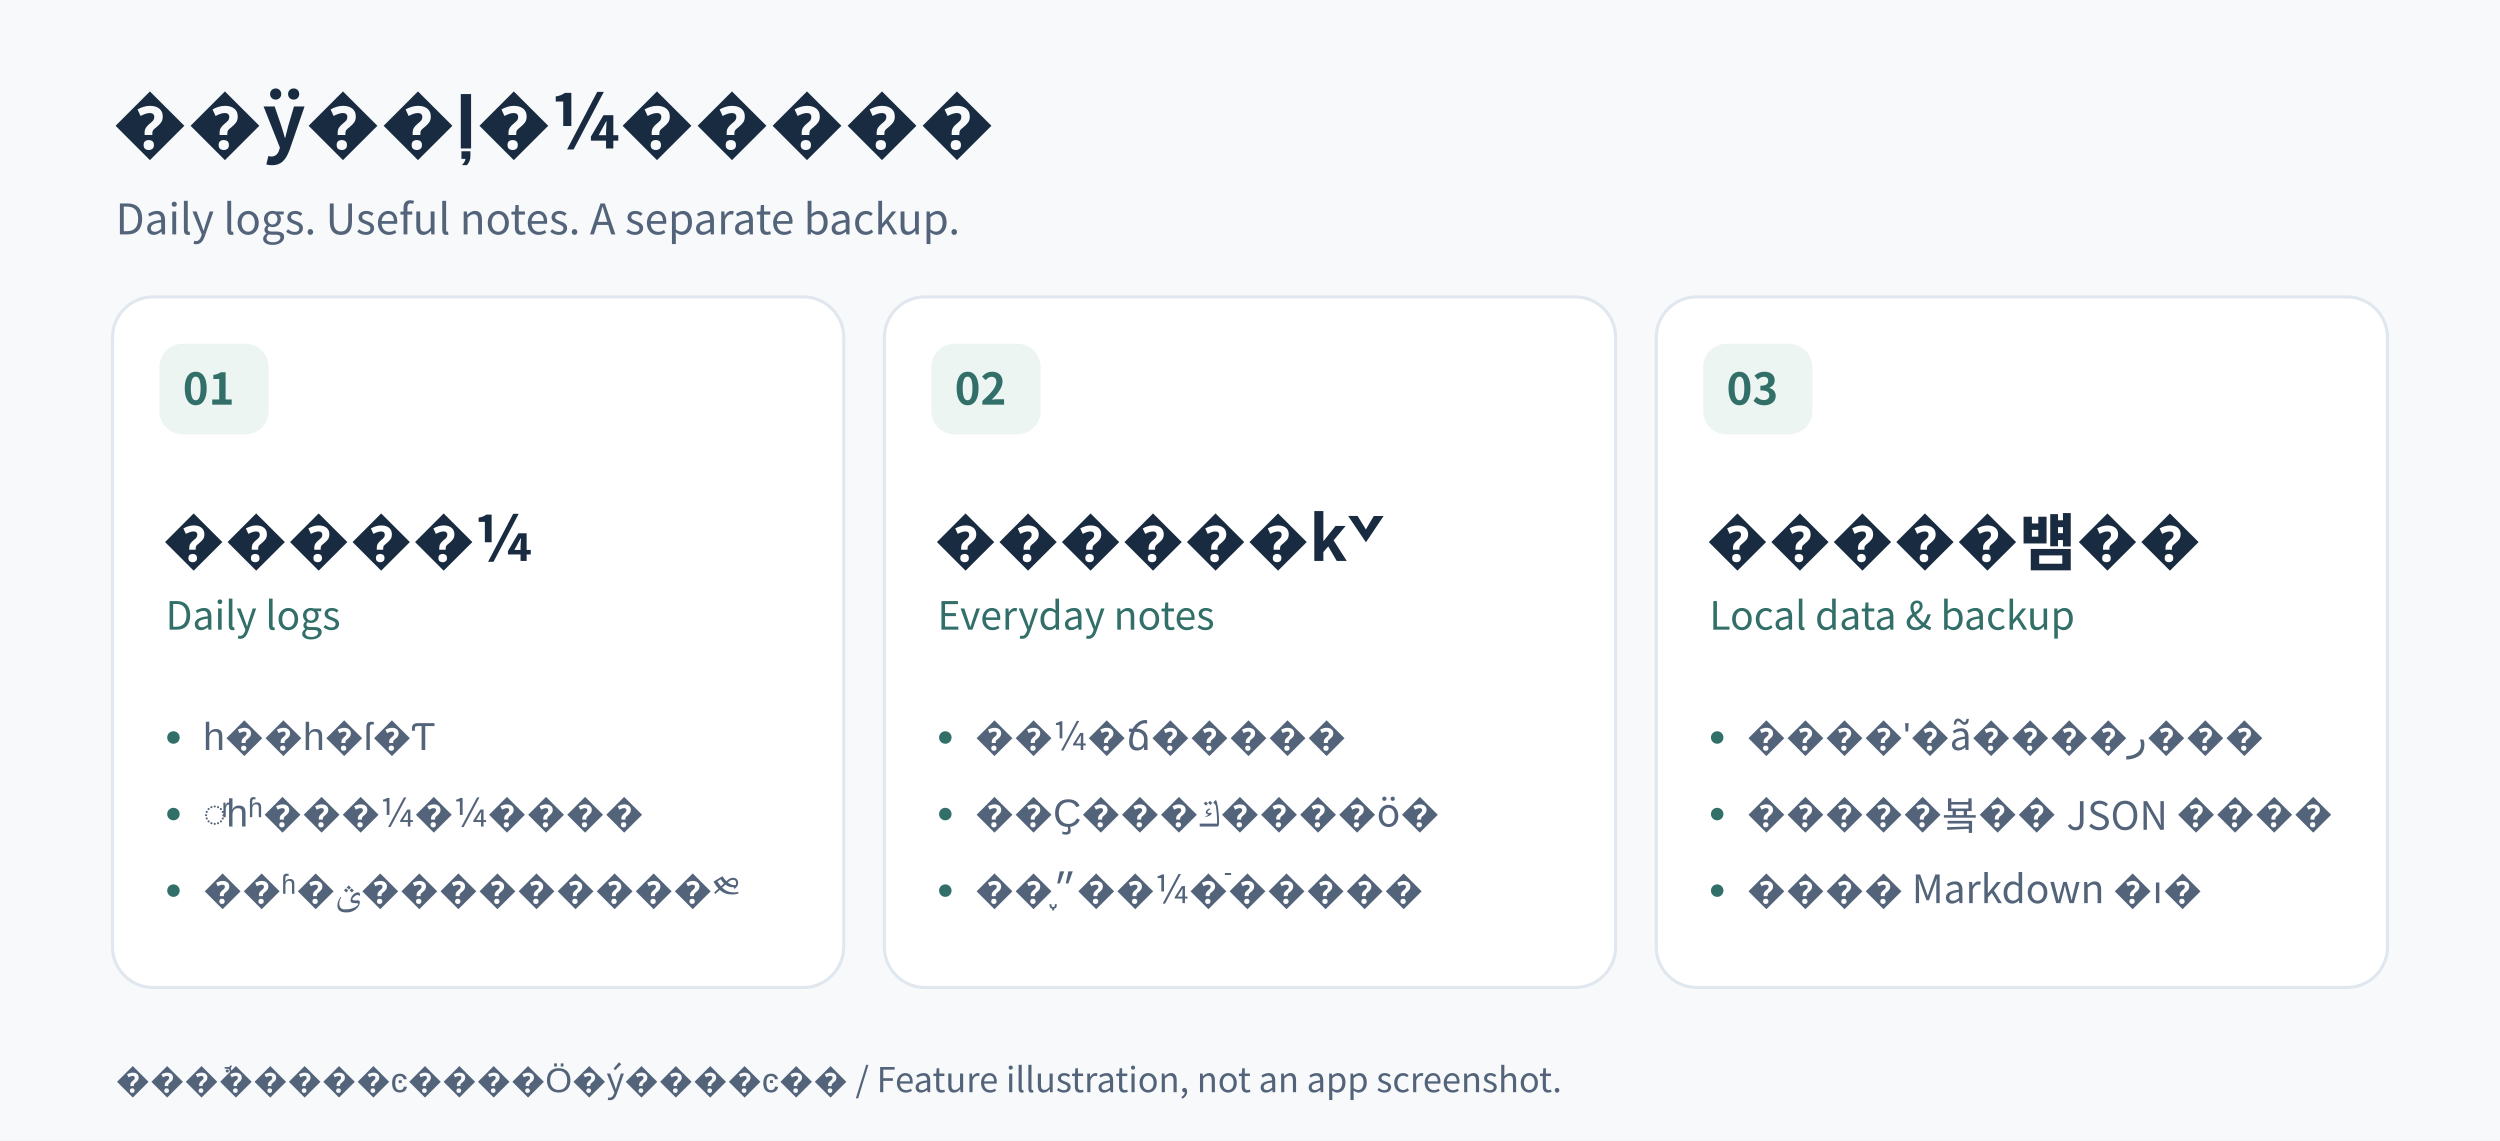
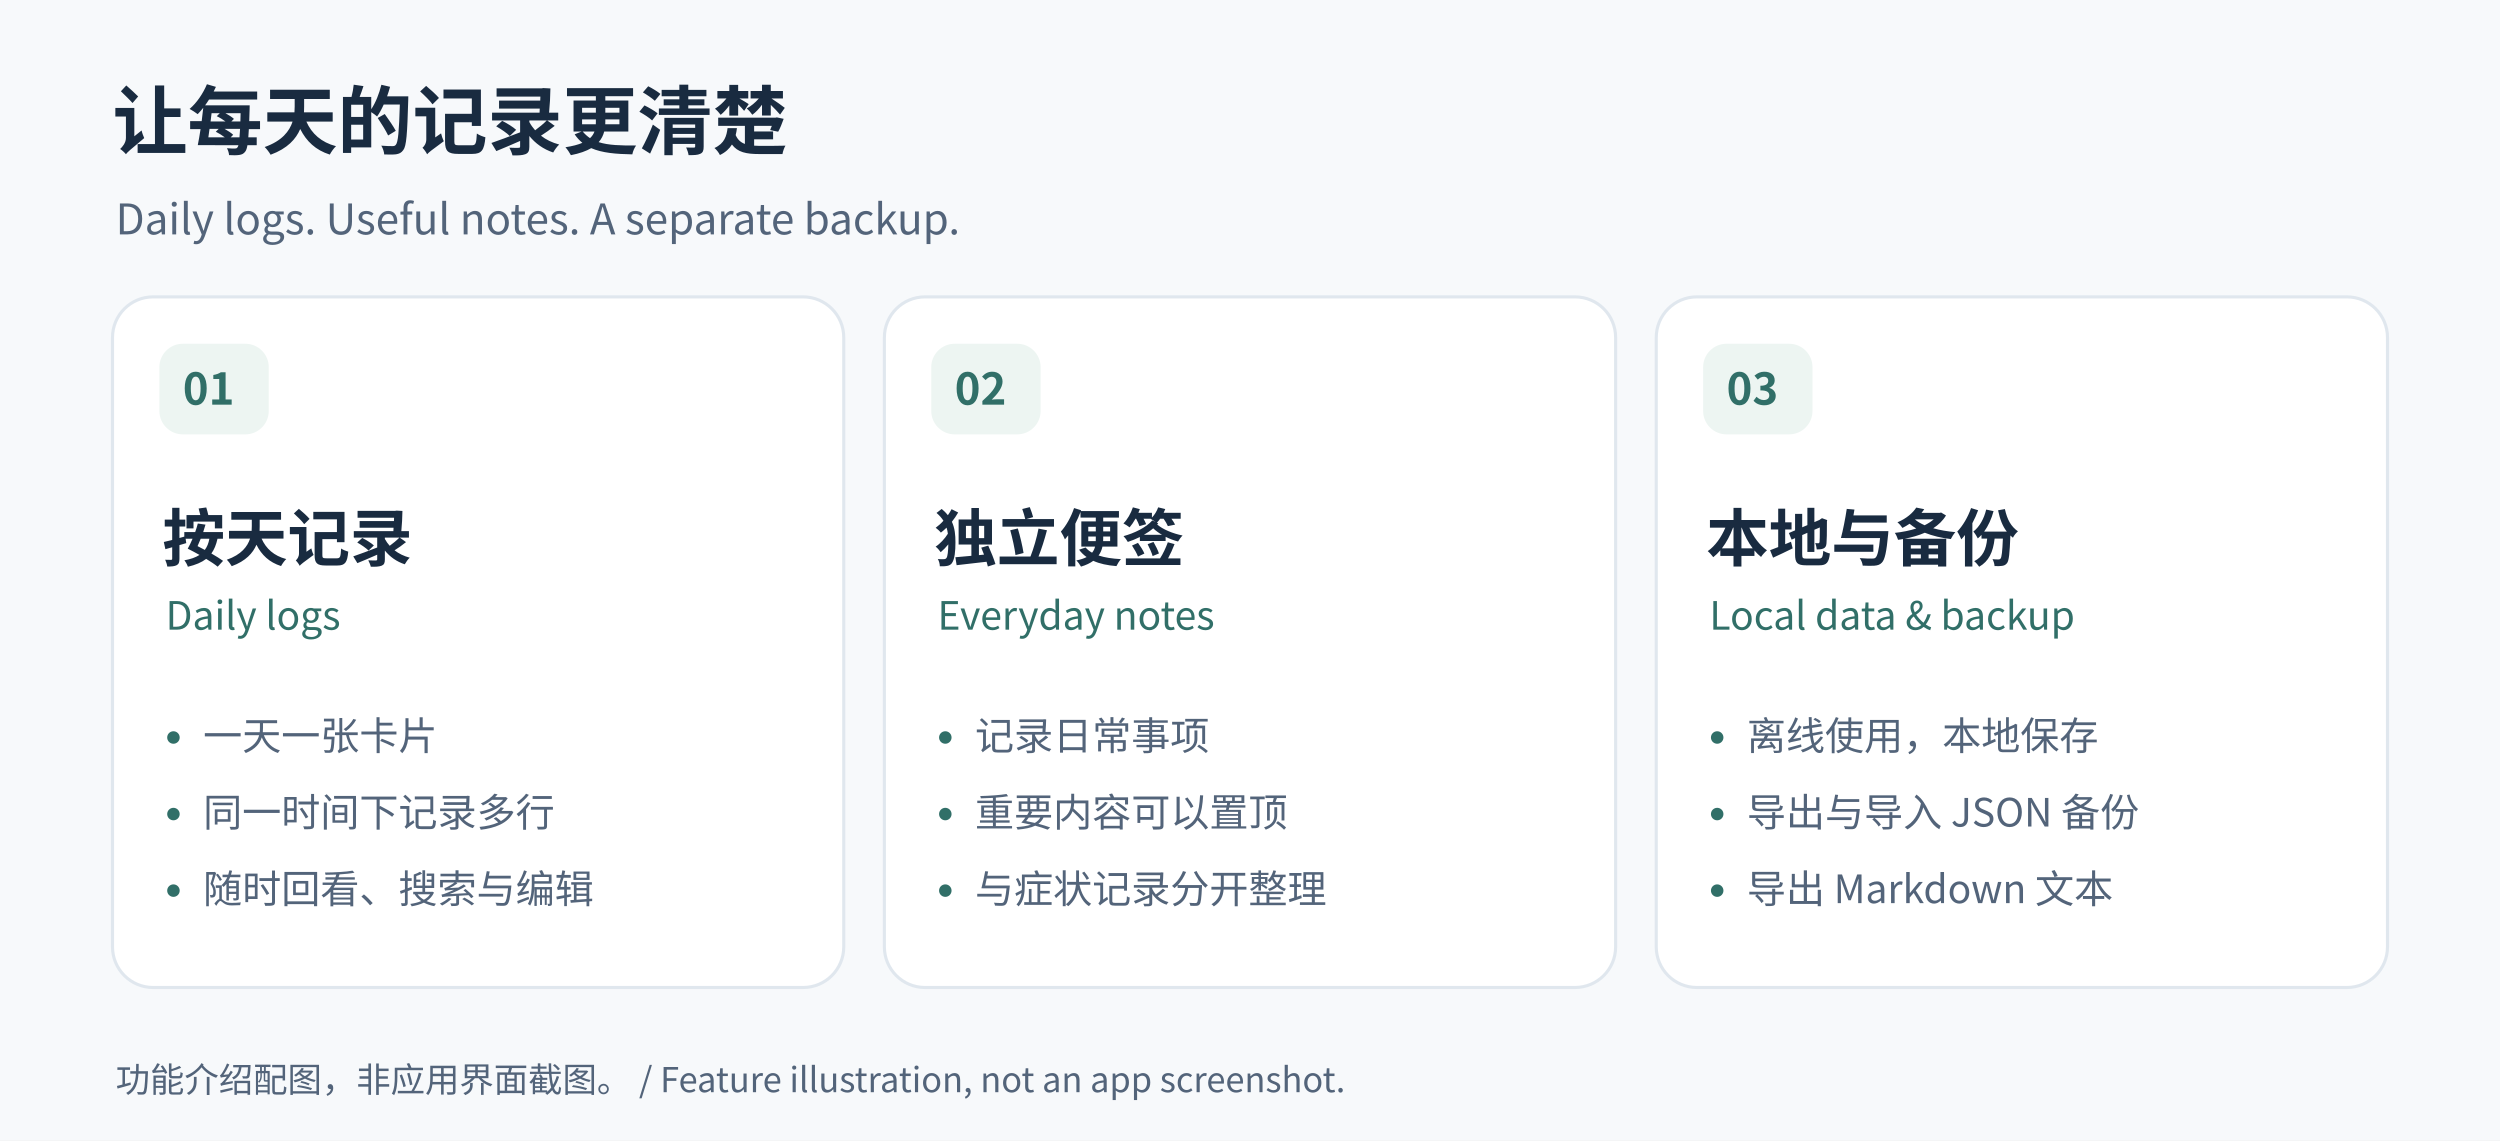
<svg xmlns="http://www.w3.org/2000/svg" width="1600" height="730" viewBox="0 0 1600 730" role="img">
  <g font-family="Microsoft YaHei, Noto Sans CJK SC, Arial, sans-serif">
    <rect width="1600" height="730" fill="#f7f9fb" />
-     <text x="72" y="95" font-size="48" font-weight="700" fill="#192b40">��ÿ��ļ�¼�����</text>
+     <text x="72" y="95" font-size="48" font-weight="700" fill="#192b40">让每天的记录更清楚</text>
    <text x="74" y="150" font-size="27" font-weight="400" fill="#53647a">Daily logs. Useful notes. A separate backup.</text>
    <rect x="72" y="190" width="468" height="442" rx="26" fill="white" stroke="#e0e7ee" stroke-width="2" />
    <rect x="102" y="220" width="70" height="58" rx="15" fill="#edf5f2" />
    <text x="117" y="259" font-size="28" font-weight="700" fill="#316f68">01</text>
-     <text x="104" y="359" font-size="40" font-weight="700" fill="#192b40">�����¼</text>
+     <text x="104" y="359" font-size="40" font-weight="700" fill="#192b40">按天记录</text>
    <text x="106" y="403" font-size="25" font-weight="400" fill="#316f68">Daily logs</text>
    <circle cx="111" cy="472" r="4" fill="#316f68" />
-     <text x="130" y="480" font-size="25" font-weight="400" fill="#53647a">һ��һ�ſ�Ƭ</text>
+     <text x="130" y="480" font-size="25" font-weight="400" fill="#53647a">一天一张卡片</text>
    <circle cx="111" cy="521" r="4" fill="#316f68" />
-     <text x="130" y="529" font-size="25" font-weight="400" fill="#53647a">ͬһʱ���¼�¼����</text>
+     <text x="130" y="529" font-size="25" font-weight="400" fill="#53647a">同一时间下记录多行</text>
    <circle cx="111" cy="570" r="4" fill="#316f68" />
-     <text x="130" y="578" font-size="25" font-weight="400" fill="#53647a">��ʱ�ؿ���������༭</text>
+     <text x="130" y="578" font-size="25" font-weight="400" fill="#53647a">随时回看、搜索与编辑</text>
    <rect x="566" y="190" width="468" height="442" rx="26" fill="white" stroke="#e0e7ee" stroke-width="2" />
    <rect x="596" y="220" width="70" height="58" rx="15" fill="#edf5f2" />
    <text x="611" y="259" font-size="28" font-weight="700" fill="#316f68">02</text>
-     <text x="598" y="359" font-size="40" font-weight="700" fill="#192b40">������ǩ</text>
+     <text x="598" y="359" font-size="40" font-weight="700" fill="#192b40">独立便签</text>
    <text x="600" y="403" font-size="25" font-weight="400" fill="#316f68">Everyday notes</text>
    <circle cx="605" cy="472" r="4" fill="#316f68" />
-     <text x="624" y="480" font-size="25" font-weight="400" fill="#53647a">��¼�ճ�����</text>
+     <text x="624" y="480" font-size="25" font-weight="400" fill="#53647a">记录日常事项</text>
    <circle cx="605" cy="521" r="4" fill="#316f68" />
-     <text x="624" y="529" font-size="25" font-weight="400" fill="#53647a">��Ҫ���ݿ����ö�</text>
+     <text x="624" y="529" font-size="25" font-weight="400" fill="#53647a">重要内容可以置顶</text>
    <circle cx="605" cy="570" r="4" fill="#316f68" />
-     <text x="624" y="578" font-size="25" font-weight="400" fill="#53647a">��֢״��¼�ֿ�����</text>
+     <text x="624" y="578" font-size="25" font-weight="400" fill="#53647a">与症状记录分开整理</text>
    <rect x="1060" y="190" width="468" height="442" rx="26" fill="white" stroke="#e0e7ee" stroke-width="2" />
    <rect x="1090" y="220" width="70" height="58" rx="15" fill="#edf5f2" />
    <text x="1105" y="259" font-size="28" font-weight="700" fill="#316f68">03</text>
-     <text x="1092" y="359" font-size="40" font-weight="700" fill="#192b40">�����뱸��</text>
+     <text x="1092" y="359" font-size="40" font-weight="700" fill="#192b40">本地与备份</text>
    <text x="1094" y="403" font-size="25" font-weight="400" fill="#316f68">Local data &amp; backup</text>
    <circle cx="1099" cy="472" r="4" fill="#316f68" />
-     <text x="1118" y="480" font-size="25" font-weight="400" fill="#53647a">����ʹ�ã����ر���</text>
+     <text x="1118" y="480" font-size="25" font-weight="400" fill="#53647a">离线使用，本地保存</text>
    <circle cx="1099" cy="521" r="4" fill="#316f68" />
-     <text x="1118" y="529" font-size="25" font-weight="400" fill="#53647a">�����뵼�� JSON ����</text>
+     <text x="1118" y="529" font-size="25" font-weight="400" fill="#53647a">导出与导入 JSON 备份</text>
    <circle cx="1099" cy="570" r="4" fill="#316f68" />
-     <text x="1118" y="578" font-size="25" font-weight="400" fill="#53647a">���� Markdown �ı�</text>
-     <text x="74" y="699" font-size="22" font-weight="400" fill="#53647a">���ܽ�����ͼ����Ӧ�ý����ͼ�� / Feature illustration, not an app screenshot.</text>
+     <text x="1118" y="578" font-size="25" font-weight="400" fill="#53647a">导出 Markdown 文本</text>
+     <text x="74" y="699" font-size="22" font-weight="400" fill="#53647a">功能介绍配图，非应用界面截图。 / Feature illustration, not an app screenshot.</text>
  </g>
</svg>
